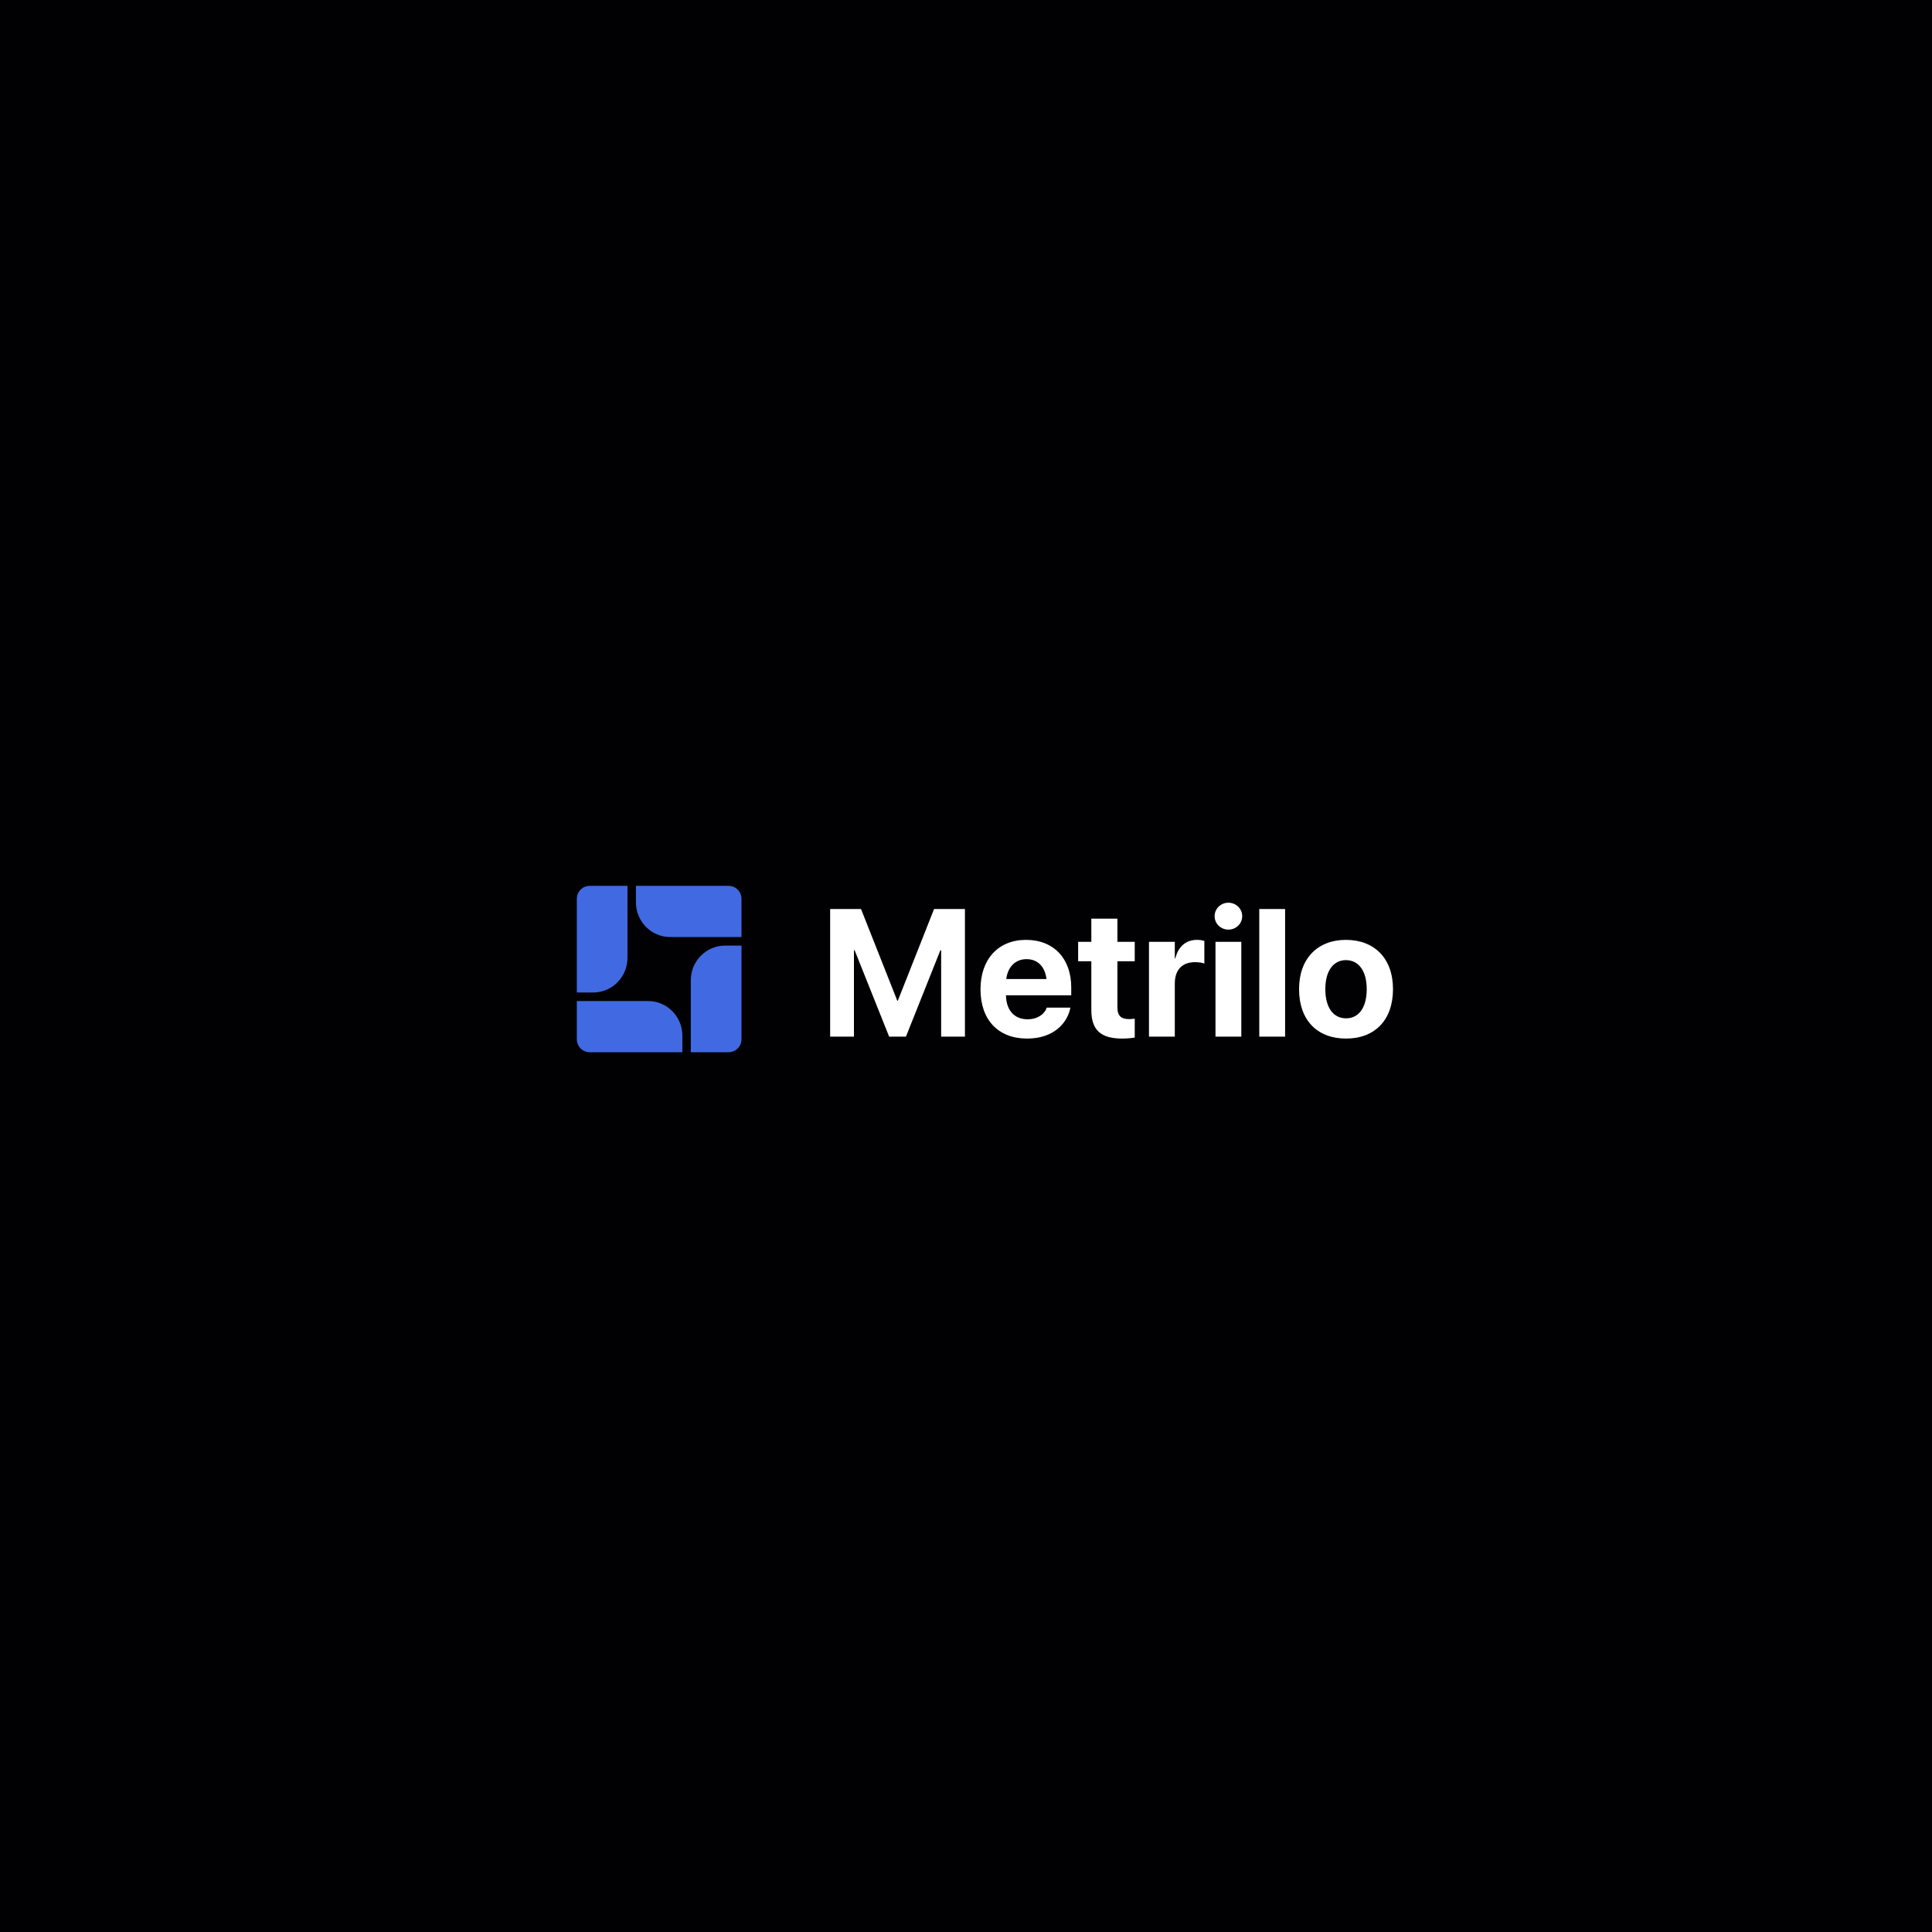
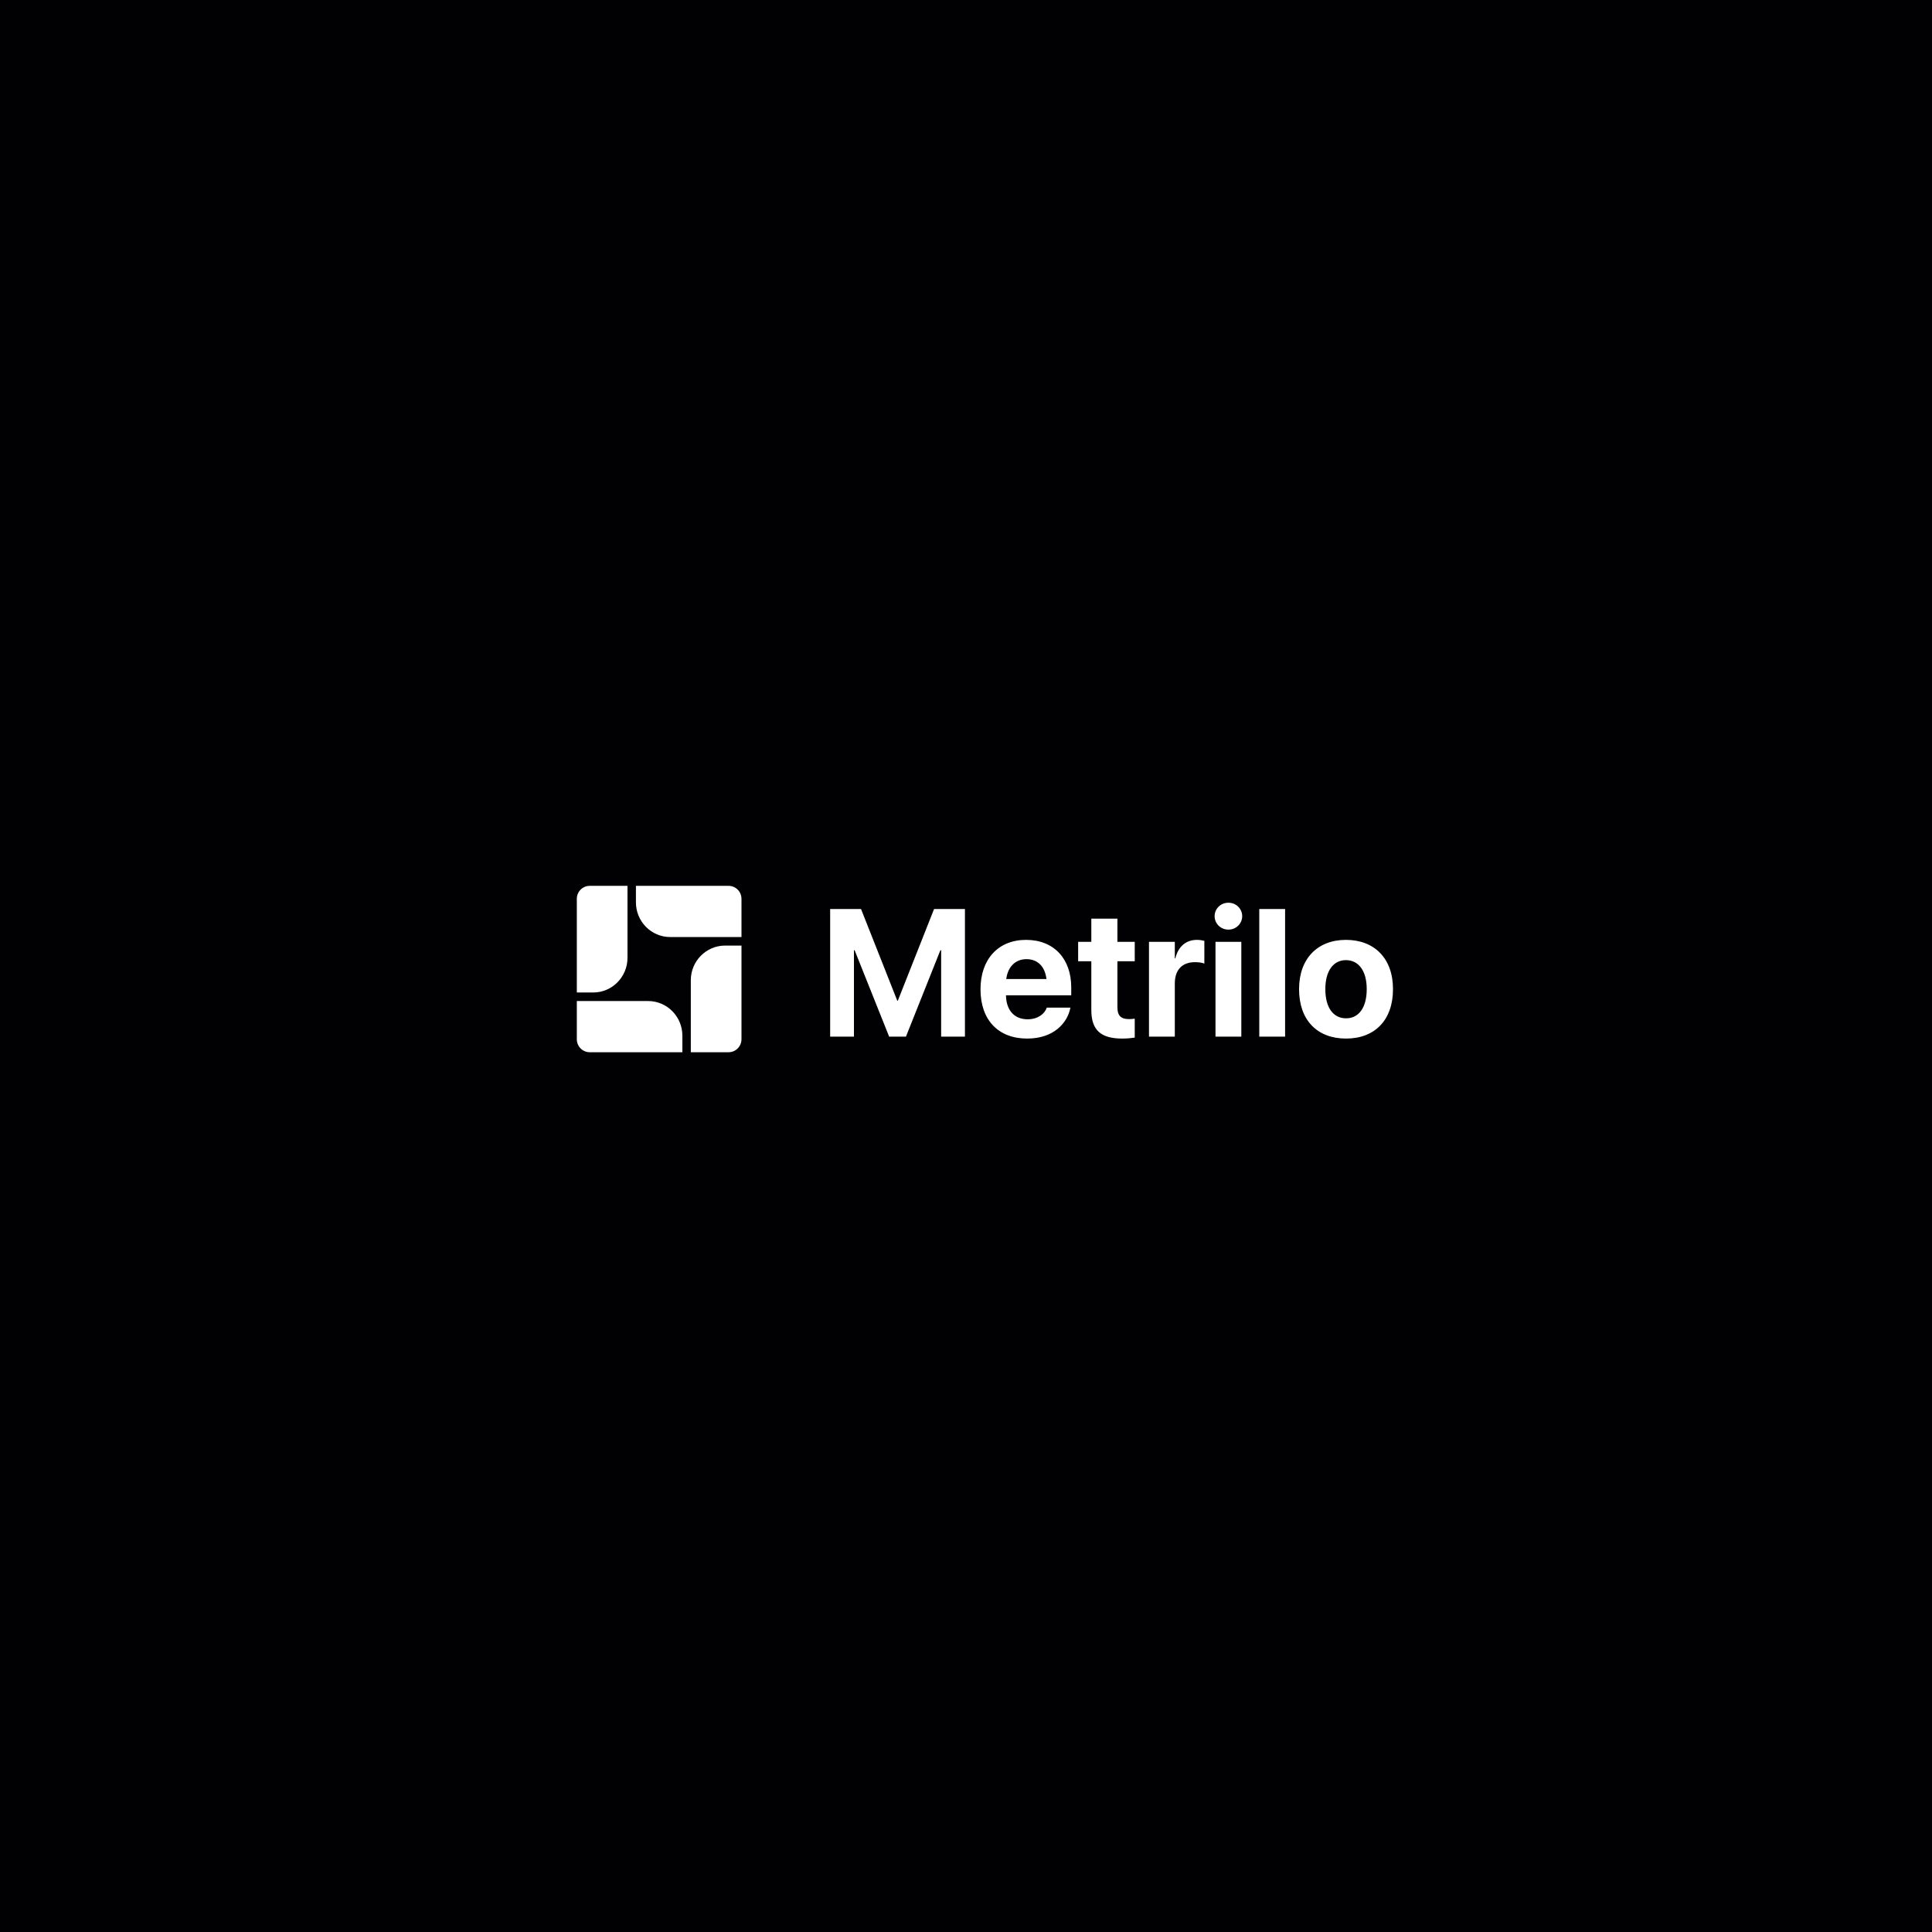
<svg xmlns="http://www.w3.org/2000/svg" width="256" height="256" viewBox="0 0 256 256" fill="none">
  <rect width="256" height="256" fill="#010104" />
  <path d="M110 137.358V120.448H114.09L118.895 132.601H118.965L123.77 120.448H127.859V137.358H124.707V125.921H124.602L120.043 137.358H117.816L113.246 125.921H113.152V137.358H110ZM136.098 137.616C132.254 137.616 129.922 135.12 129.922 131.101V131.089C129.922 127.093 132.277 124.538 135.957 124.538C139.637 124.538 141.945 127.034 141.945 130.831V131.886H133.297C133.332 133.89 134.422 135.061 136.168 135.061C137.574 135.061 138.43 134.288 138.676 133.585L138.699 133.515H141.84L141.805 133.644C141.418 135.495 139.684 137.616 136.098 137.616ZM136.016 127.093C134.609 127.093 133.555 128.03 133.332 129.729H138.664C138.453 127.995 137.434 127.093 136.016 127.093ZM148.707 137.616C145.918 137.616 144.606 136.538 144.606 133.843V127.374H142.859V124.796H144.606V121.726H148.063V124.796H150.359V127.374H148.063V133.468C148.063 134.64 148.59 135.038 149.621 135.038C149.926 135.038 150.149 135.003 150.359 134.979V137.487C149.973 137.546 149.422 137.616 148.707 137.616ZM152.246 137.358V124.796H155.668V126.987H155.738C156.113 125.44 157.133 124.538 158.598 124.538C158.973 124.538 159.324 124.597 159.582 124.667V127.679C159.301 127.561 158.832 127.491 158.34 127.491C156.653 127.491 155.668 128.499 155.668 130.327V137.358H152.246ZM162.77 123.179C161.739 123.179 160.942 122.37 160.942 121.397C160.942 120.425 161.739 119.616 162.77 119.616C163.801 119.616 164.598 120.425 164.598 121.397C164.598 122.37 163.801 123.179 162.77 123.179ZM161.059 137.358V124.796H164.481V137.358H161.059ZM166.86 137.358V120.448H170.282V137.358H166.86ZM178.356 137.616C174.535 137.616 172.133 135.167 172.133 131.077V131.054C172.133 127.011 174.594 124.538 178.344 124.538C182.106 124.538 184.578 126.987 184.578 131.054V131.077C184.578 135.179 182.153 137.616 178.356 137.616ZM178.367 134.933C180.032 134.933 181.098 133.526 181.098 131.077V131.054C181.098 128.628 180.008 127.222 178.344 127.222C176.692 127.222 175.614 128.628 175.614 131.054V131.077C175.614 133.538 176.68 134.933 178.367 134.933Z" fill="white" />
-   <path fill-rule="evenodd" clip-rule="evenodd" d="M78.137 117.38H83.145V126.919C83.145 129.455 81.11 131.511 78.6 131.511H76.432V119.102C76.432 118.151 77.195 117.38 78.137 117.38ZM96.082 125.294C93.571 125.294 91.536 127.35 91.536 129.886V139.425H96.545C97.487 139.425 98.25 138.654 98.25 137.702V125.294H96.082ZM88.81 124.163C86.299 124.163 84.264 122.107 84.264 119.571V117.38H96.546C97.487 117.38 98.25 118.151 98.25 119.102V124.163H88.81ZM76.432 137.702C76.432 138.654 77.195 139.425 78.136 139.425H90.418V137.234C90.418 134.698 88.383 132.642 85.872 132.642H76.432V137.702Z" fill="#4169E1" />
+   <path fill-rule="evenodd" clip-rule="evenodd" d="M78.137 117.38H83.145V126.919C83.145 129.455 81.11 131.511 78.6 131.511H76.432V119.102C76.432 118.151 77.195 117.38 78.137 117.38ZM96.082 125.294C93.571 125.294 91.536 127.35 91.536 129.886V139.425H96.545C97.487 139.425 98.25 138.654 98.25 137.702V125.294H96.082ZM88.81 124.163C86.299 124.163 84.264 122.107 84.264 119.571V117.38H96.546C97.487 117.38 98.25 118.151 98.25 119.102V124.163H88.81ZM76.432 137.702C76.432 138.654 77.195 139.425 78.136 139.425H90.418V137.234C90.418 134.698 88.383 132.642 85.872 132.642H76.432V137.702Z" fill="#FFFFFF" />
</svg>
